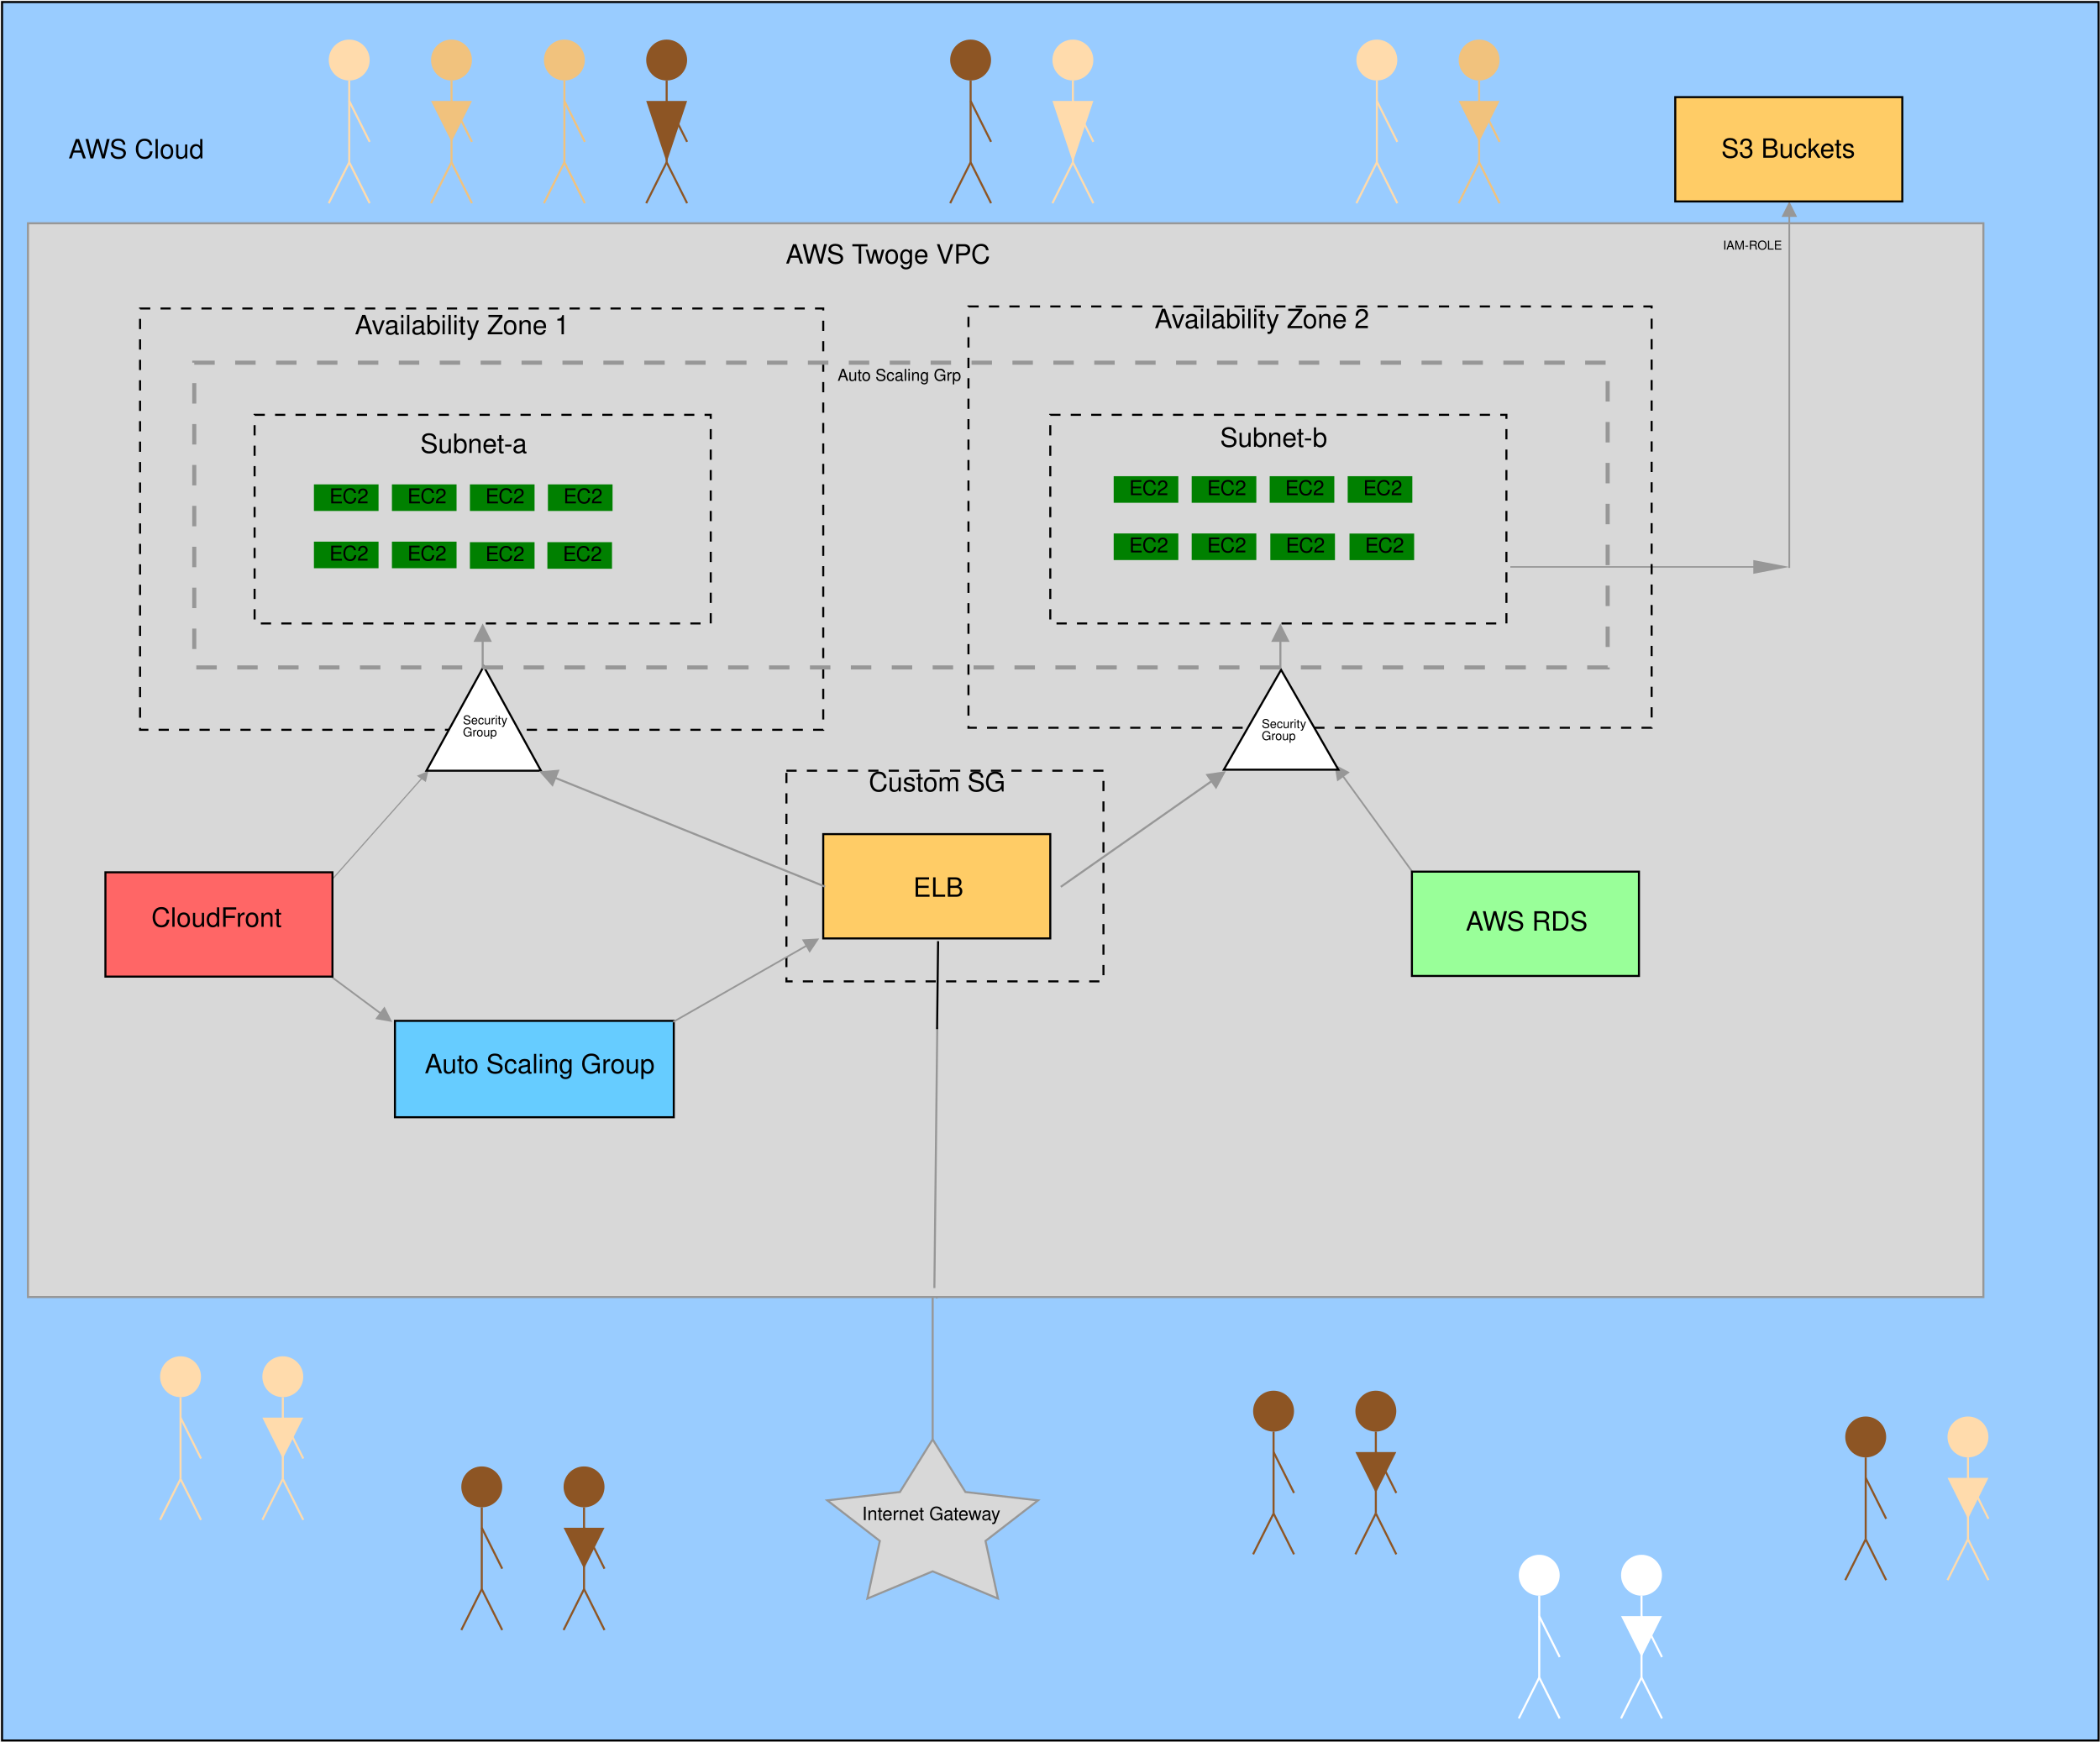
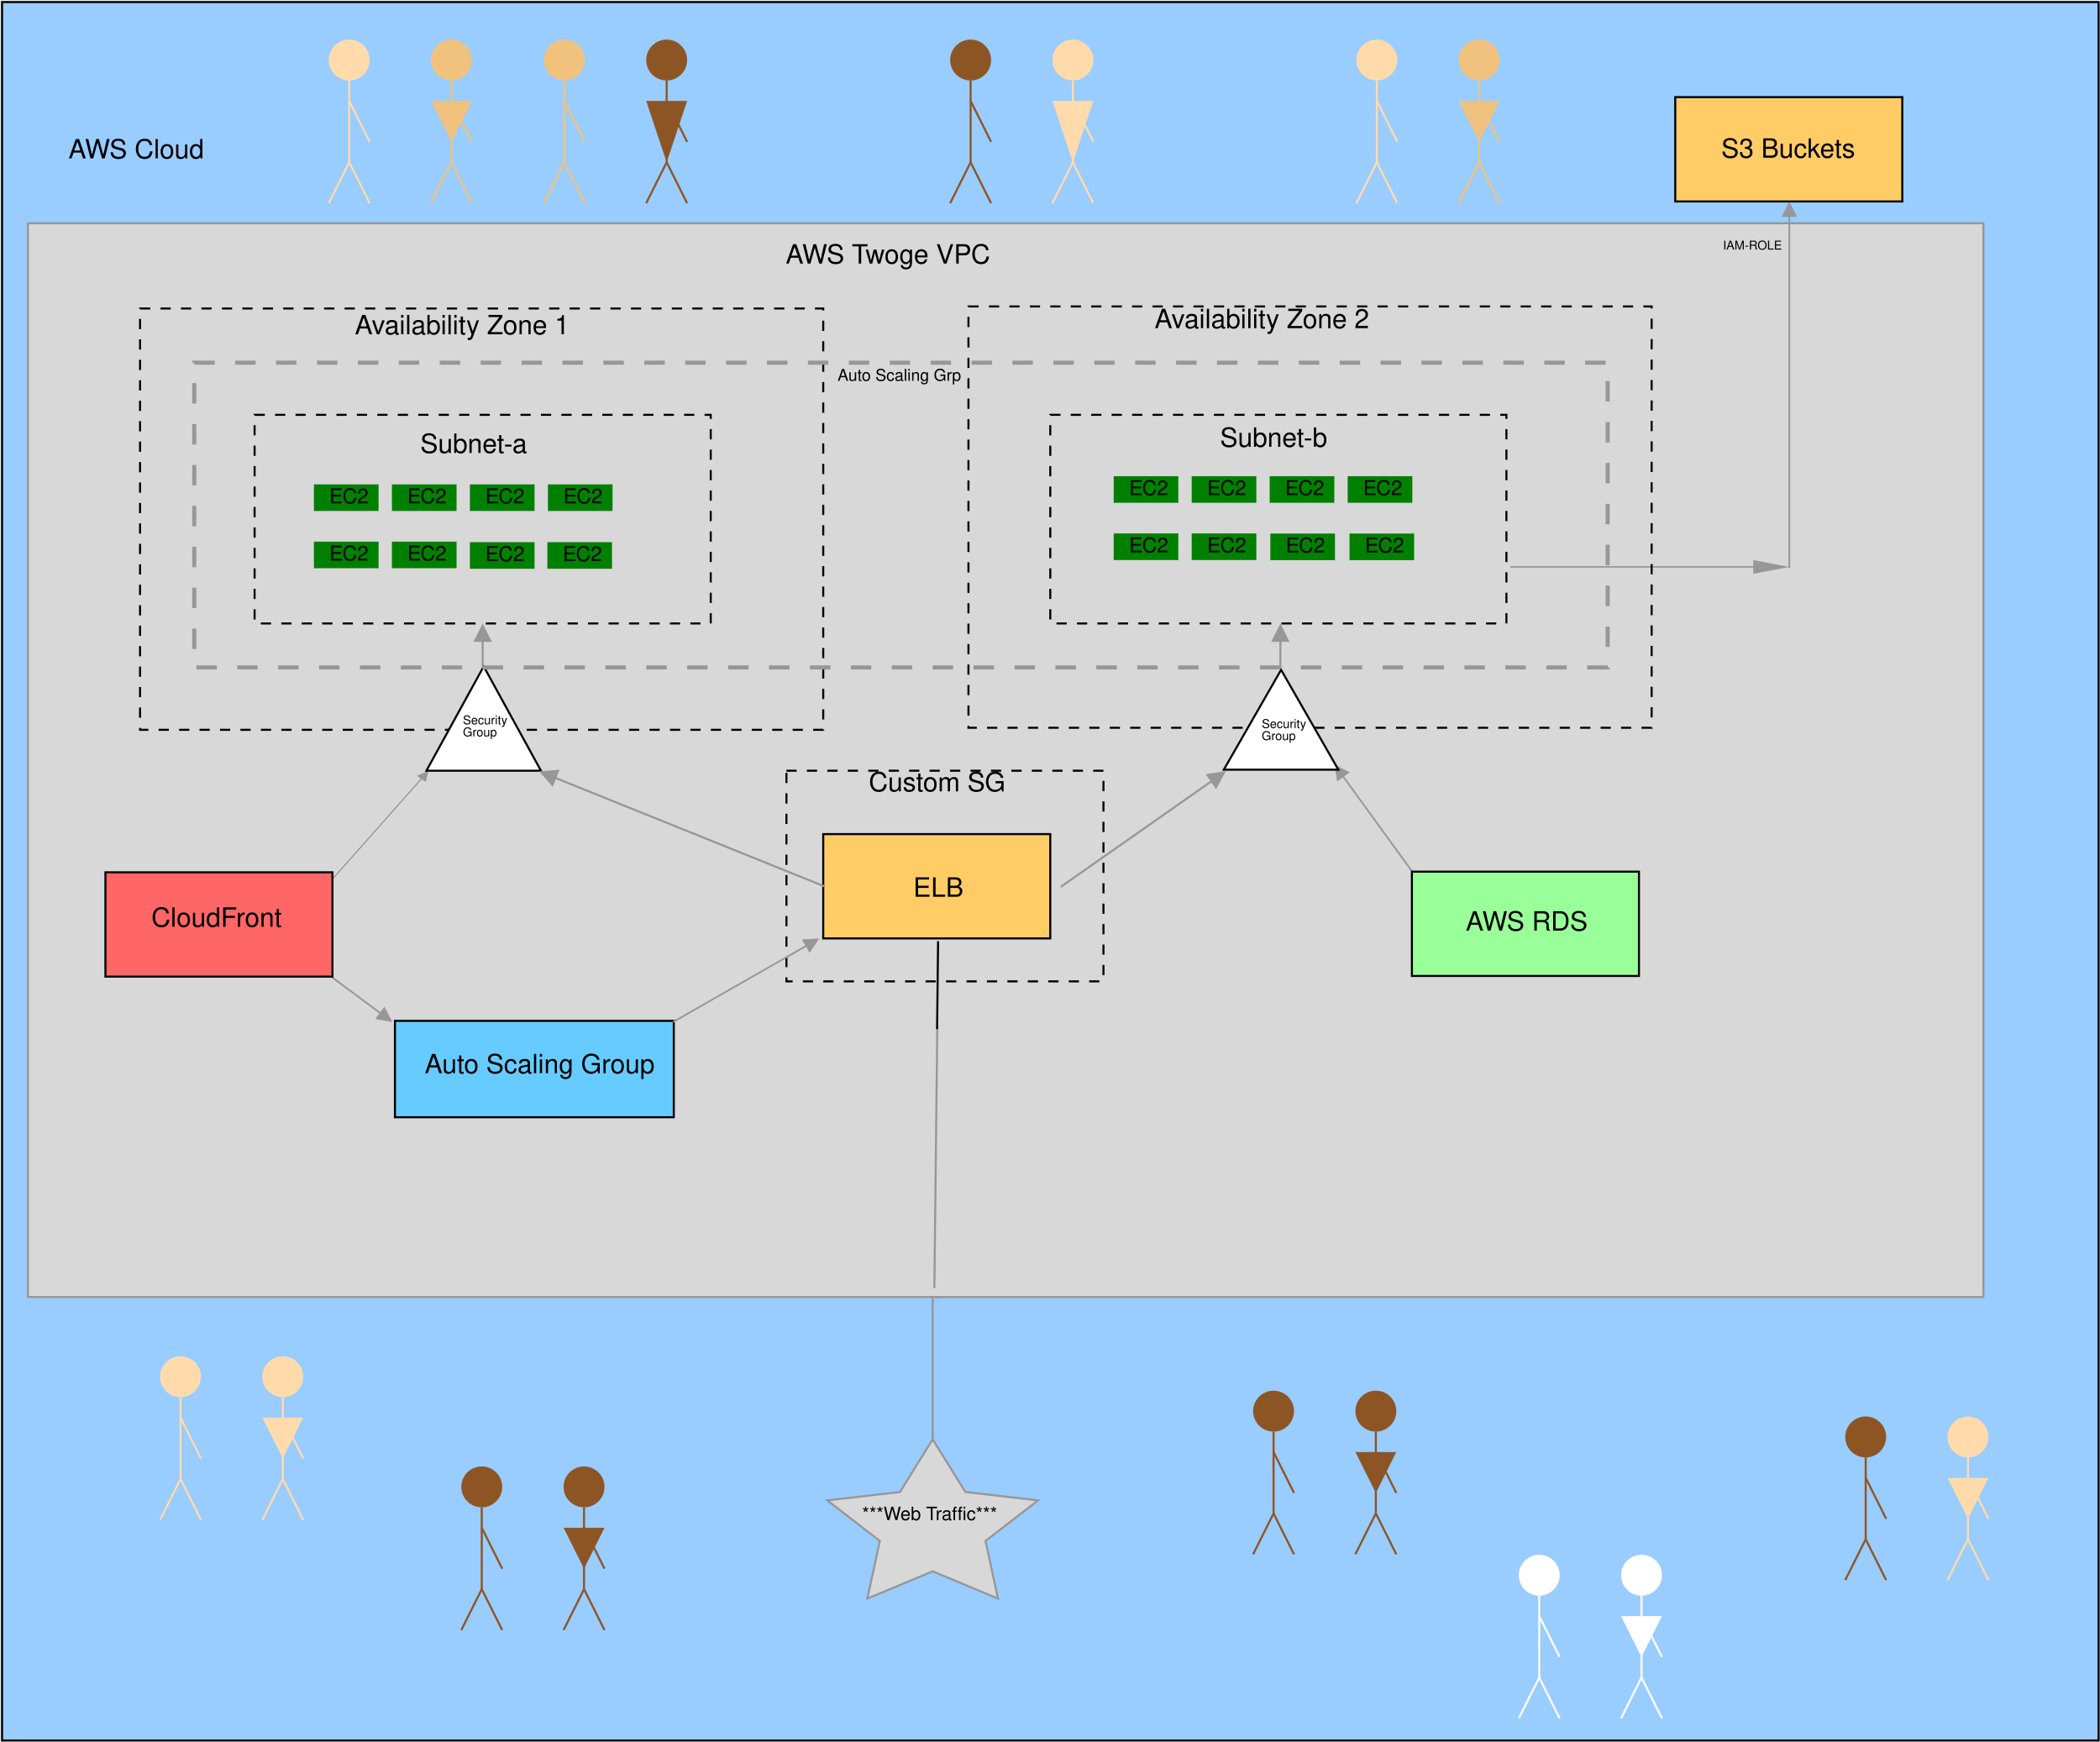
<svg xmlns="http://www.w3.org/2000/svg" xmlns:xlink="http://www.w3.org/1999/xlink" width="1220px" height="1012px" viewBox="0 0 1220 1012" version="1.1">
  <g id="Page-1" stroke="none" stroke-width="1" fill="none" fill-rule="evenodd">
    <g id="stickana" transform="translate(1.1883, 1.1883)">
      <g id="stickana">
        <g id="Group-3-2" fill-rule="nonzero">
          <g id="Group-2">
            <rect id="Rectangle" stroke="#000000" stroke-width="1.188" fill="#99CCFF" x="0" y="0" width="1218.007" height="1010.055" />
            <rect id="Rectangle" fill="#808080" x="158.893" y="307.514" width="26.482" height="24.406" />
            <text id="EC2" fill="#000000" font-family="Helvetica" font-size="11.883" font-weight="normal">
              <tspan x="160.251" y="324.807">EC2</tspan>
            </text>
          </g>
        </g>
        <line x1="540.647" y1="733.574" x2="540.647" y2="834.58" id="Line-14" stroke="#979797" stroke-width="1.188" stroke-linecap="square" />
        <polygon id="Line-7" fill="#979797" fill-rule="nonzero" points="1074.194 361.042 1079.541 371.737 1074.788 371.737 1074.788 375.302 1073.6 375.302 1073.6 371.737 1068.846 371.737" />
        <line x1="543.024" y1="752.587" x2="540.647" y2="740.704" id="Line-16" stroke="#979797" stroke-width="1.188" stroke-linecap="square" />
        <rect id="Rectangle" stroke="#979797" stroke-width="1.188" fill="#D8D8D8" fill-rule="nonzero" x="15.055" y="128.541" width="1136.015" height="623.857" />
        <text id="iamrole" font-family="Helvetica" font-size="7.13" font-weight="normal" fill="#000000">
          <tspan x="999.812" y="143.812">IAM-ROLE</tspan>
        </text>
        <path id="Line-4" d="M1038.312,115.812 L1042.812,124.812 L1038.811,124.811 L1038.812,328.812 L1037.812,328.812 L1037.811,124.811 L1033.812,124.812 L1038.312,115.812 Z" fill="#979797" fill-rule="nonzero" />
        <path id="Line" d="M774.018,442.907 L782.946,447.547 L779.708,449.897 L819.716,505.018 L820.01,505.423 L819.201,506.01 L818.907,505.605 L778.899,450.484 L775.663,452.834 L774.018,442.907 Z" fill="#979797" fill-rule="nonzero" />
        <path id="Line-2" d="M191.208,565.612 L191.61,565.91 L219.786,586.84 L222.172,583.631 L226.713,592.61 L216.805,590.855 L219.19,587.644 L191.014,566.713 L190.612,566.415 L191.208,565.612 Z" fill="#979797" fill-rule="nonzero" />
        <g id="Group" transform="translate(782.8117, 308.8117)" fill-rule="nonzero">
          <rect id="Rectangle" fill="#008000" x="0" y="0" width="37.547" height="15.448" />
          <g id="EC2" transform="translate(8.9921, 0)" fill="#000000" font-family="Helvetica" font-size="11.883" font-weight="normal">
            <text>
              <tspan x="0" y="11">EC2</tspan>
            </text>
          </g>
        </g>
        <g id="Group" transform="translate(736.8117, 308.8117)" fill-rule="nonzero">
          <rect id="Rectangle" fill="#008000" x="0" y="0" width="37.547" height="15.448" />
          <g id="EC2" transform="translate(8.9921, 0)" fill="#000000" font-family="Helvetica" font-size="11.883" font-weight="normal">
            <text>
              <tspan x="0" y="11">EC2</tspan>
            </text>
          </g>
        </g>
        <g id="Group" transform="translate(316.8117, 313.8117)" fill-rule="nonzero">
          <rect id="Rectangle" fill="#008000" x="0" y="0" width="37.547" height="15.448" />
          <g id="EC2" transform="translate(8.9921, 0)" fill="#000000" font-family="Helvetica" font-size="11.883" font-weight="normal">
            <text>
              <tspan x="0" y="11">EC2</tspan>
            </text>
          </g>
        </g>
        <g id="Group" transform="translate(271.8117, 313.8117)" fill-rule="nonzero">
          <rect id="Rectangle" fill="#008000" x="0" y="0" width="37.547" height="15.448" />
          <g id="EC2" transform="translate(8.9921, 0)" fill="#000000" font-family="Helvetica" font-size="11.883" font-weight="normal">
            <text>
              <tspan x="0" y="11">EC2</tspan>
            </text>
          </g>
        </g>
        <line x1="543.312" y1="596.312" x2="541.647" y2="746.587" id="Line-17" stroke="#979797" stroke-width="1.188" stroke-linecap="square" />
        <g id="AWS-VPC" transform="translate(455.2614, 136.947)" fill="#000000" fill-rule="nonzero" font-family="Helvetica" font-size="15.448" font-weight="normal">
          <text id="AWS-Twoge-VPC">
            <tspan x="5.68434189e-14" y="15">AWS Twoge VPC</tspan>
          </text>
        </g>
        <rect id="Rectangle" fill="#008000" fill-rule="nonzero" x="645.812" y="308.757" width="37.547" height="15.448" />
        <g id="EC2" transform="translate(654.8038, 308.7569)" fill="#000000" fill-rule="nonzero" font-family="Helvetica" font-size="11.883" font-weight="normal">
          <text>
            <tspan x="0" y="11">EC2</tspan>
          </text>
        </g>
        <rect id="Rectangle" fill="#008000" fill-rule="nonzero" x="691.127" y="308.757" width="37.547" height="15.448" />
        <g id="EC2" transform="translate(700.1187, 308.7569)" fill="#000000" fill-rule="nonzero" font-family="Helvetica" font-size="11.883" font-weight="normal">
          <text>
            <tspan x="0" y="11">EC2</tspan>
          </text>
        </g>
        <rect id="Rectangle" fill="#008000" fill-rule="nonzero" x="736.442" y="275.484" width="37.547" height="15.448" />
        <g id="EC2" transform="translate(745.4338, 275.4845)" fill="#000000" fill-rule="nonzero" font-family="Helvetica" font-size="11.883" font-weight="normal">
          <text>
            <tspan x="0" y="11">EC2</tspan>
          </text>
        </g>
        <rect id="Rectangle" fill="#008000" fill-rule="nonzero" x="691.127" y="275.484" width="37.547" height="15.448" />
        <g id="EC2" transform="translate(700.1187, 275.4845)" fill="#000000" fill-rule="nonzero" font-family="Helvetica" font-size="11.883" font-weight="normal">
          <text>
            <tspan x="0" y="11">EC2</tspan>
          </text>
        </g>
        <rect id="Rectangle" fill="#008000" fill-rule="nonzero" x="781.757" y="275.484" width="37.547" height="15.448" />
        <g id="EC2" transform="translate(790.7488, 275.4845)" fill="#000000" fill-rule="nonzero" font-family="Helvetica" font-size="11.883" font-weight="normal">
          <text>
            <tspan x="0" y="11">EC2</tspan>
          </text>
        </g>
        <rect id="Rectangle" fill="#008000" fill-rule="nonzero" x="645.812" y="275.484" width="37.547" height="15.448" />
        <text id="EC2" fill="#000000" fill-rule="nonzero" font-family="Helvetica" font-size="11.883" font-weight="normal">
          <tspan x="654.804" y="286.484">EC2</tspan>
        </text>
        <g id="Group" transform="translate(181.1865, 313.5101)" fill-rule="nonzero">
          <rect id="Rectangle" fill="#008000" x="0" y="0" width="37.547" height="15.448" />
          <g id="EC2" transform="translate(8.9921, 0)" fill="#000000" font-family="Helvetica" font-size="11.883" font-weight="normal">
            <text>
              <tspan x="0" y="11">EC2</tspan>
            </text>
          </g>
        </g>
        <g id="Group" transform="translate(226.5015, 313.5101)" fill-rule="nonzero">
          <rect id="Rectangle" fill="#008000" x="0" y="0" width="37.547" height="15.448" />
          <g id="EC2" transform="translate(8.9921, 0)" fill="#000000" font-family="Helvetica" font-size="11.883" font-weight="normal">
            <text>
              <tspan x="0" y="11">EC2</tspan>
            </text>
          </g>
        </g>
        <g id="Group" transform="translate(271.8166, 280.2377)" fill-rule="nonzero">
          <rect id="Rectangle" fill="#008000" x="0" y="0" width="37.547" height="15.448" />
          <g id="EC2" transform="translate(8.9921, 0)" fill="#000000" font-family="Helvetica" font-size="11.883" font-weight="normal">
            <text>
              <tspan x="0" y="11">EC2</tspan>
            </text>
          </g>
        </g>
        <g id="Group" transform="translate(226.5015, 280.2377)" fill-rule="nonzero">
          <rect id="Rectangle" fill="#008000" x="0" y="0" width="37.547" height="15.448" />
          <g id="EC2" transform="translate(8.9921, 0)" fill="#000000" font-family="Helvetica" font-size="11.883" font-weight="normal">
            <text>
              <tspan x="0" y="11">EC2</tspan>
            </text>
          </g>
        </g>
        <g id="Group" transform="translate(317.1315, 280.2377)" fill-rule="nonzero">
          <rect id="Rectangle" fill="#008000" x="0" y="0" width="37.547" height="15.448" />
          <g id="EC2" transform="translate(8.9921, 0)" fill="#000000" font-family="Helvetica" font-size="11.883" font-weight="normal">
            <text>
              <tspan x="0" y="11">EC2</tspan>
            </text>
          </g>
        </g>
        <g id="Group" transform="translate(181.1865, 280.2377)" fill-rule="nonzero">
          <rect id="Rectangle" fill="#008000" x="0" y="0" width="37.547" height="15.448" />
          <text id="EC2" fill="#000000" font-family="Helvetica" font-size="11.883" font-weight="normal">
            <tspan x="8.992" y="11">EC2</tspan>
          </text>
        </g>
        <polygon id="Line-12" fill="#979797" fill-rule="nonzero" points="247.694 446.727 246.187 453.187 243.874 451.561 192.5 509.47 192.272 509.727 191.694 509.321 191.922 509.064 243.295 451.155 240.983 449.531" />
        <polygon id="Line-10" fill="#979797" fill-rule="nonzero" points="1017.401 324.205 1038.243 328.205 1017.401 332.205 1017.401 328.649 876.243 328.649 876.243 327.76 1017.401 327.76" />
        <polygon id="Line-5" fill="#979797" fill-rule="nonzero" points="711.004 446.853 705.315 457.37 702.586 453.476 615.907 514.225 615.421 514.566 614.739 513.593 615.225 513.252 701.904 452.503 699.177 448.612" />
        <g id="AWS-Cloud" transform="translate(38.5905, 75.8501)" fill="#000000" fill-rule="nonzero" font-family="Helvetica" font-size="15.448" font-weight="normal">
          <text>
            <tspan x="0" y="15">AWS Cloud</tspan>
          </text>
        </g>
        <path d="M80.181,178.044 L477.073,178.044 L477.073,422.834 L80.181,422.834 L80.181,178.044 Z" id="Rectangle" stroke="#000000" stroke-width="1.188" stroke-dasharray="5.941,5.941">
          <animate attributeName="stroke-dashoffset" from="0" to="11.883" dur="1s" repeatCount="indefinite" />
        </path>
        <g id="Availability-Zone-1" transform="translate(204.9525, 178.0439)" fill="#000000" fill-rule="nonzero" font-family="Helvetica" font-size="15.448" font-weight="normal">
          <text>
            <tspan x="0" y="15">Availability Zone 1</tspan>
          </text>
        </g>
        <path d="M146.726,239.835 L411.717,239.835 L411.717,361.042 L146.726,361.042 L146.726,239.835 Z" id="Rectangle" stroke="#000000" stroke-width="1.188" stroke-dasharray="5.941,5.941">
          <animate attributeName="stroke-dashoffset" from="0" to="11.883" dur="1s" repeatCount="indefinite" />
        </path>
        <g id="Subnet-a" transform="translate(242.9781, 246.9653)" fill="#000000" fill-rule="nonzero" font-family="Helvetica" font-size="15.448" font-weight="normal">
          <text id="subnet">
            <tspan x="0" y="15">Subnet-a</tspan>
          </text>
        </g>
        <polygon id="nat1" stroke="#000000" stroke-width="1.188" fill="#FFFFFF" fill-rule="nonzero" points="279.815 385.996 246.543 446.6 313.088 446.6" />
        <g id="Network-ACL" transform="translate(267.7441, 413.6453)" fill="#000000" fill-rule="nonzero" font-family="Helvetica" font-size="7.13" font-weight="normal">
          <text id="Security">
            <tspan x="0" y="6">Security</tspan>
            <animate attributeName="fill" values="green;yellow;red;green" dur="3s" repeatCount="indefinite" />
          </text>
          <text id="Group" fill="#000000">
            <tspan x="0" y="13">Group</tspan>
            <animate attributeName="fill" values="green;yellow;red;green" dur="3s" repeatCount="indefinite" />
          </text>
        </g>
        <path d="M561.442,176.856 L958.335,176.856 L958.335,421.645 L561.442,421.645 L561.442,176.856 Z" id="Rectangle" stroke="#000000" stroke-width="1.188" stroke-dasharray="5.941,5.941">
          <animate attributeName="stroke-dashoffset" from="0" to="11.883" dur="1s" repeatCount="indefinite" />
        </path>
        <g id="Availability-Zone-2" transform="translate(669.5777, 174.479)" fill="#000000" fill-rule="nonzero" font-family="Helvetica" font-size="15.448" font-weight="normal">
          <text>
            <tspan x="0" y="15">Availability Zone 2</tspan>
          </text>
        </g>
        <path d="M608.974,239.835 L873.965,239.835 L873.965,361.042 L608.974,361.042 L608.974,239.835 Z" id="Rectangle" stroke="#000000" stroke-width="1.188" stroke-dasharray="5.941,5.941">
          <animate attributeName="stroke-dashoffset" from="0" to="11.883" dur="1s" repeatCount="indefinite" />
        </path>
        <g id="Subnet-a" transform="translate(707.6033, 243.4004)" fill="#000000" fill-rule="nonzero" font-family="Helvetica" font-size="15.448" font-weight="normal">
          <text>
            <tspan x="0" y="15">Subnet-b</tspan>
          </text>
        </g>
        <g id="Group-3" transform="translate(709.7916, 387.9963)" fill="#FFFFFF" fill-rule="nonzero" stroke="#000000" stroke-width="1.188">
          <g id="nat2-2">
            <polygon id="nat2" points="33.272 0 0 58 66.545 58" />
          </g>
        </g>
        <g id="Network-ACL" transform="translate(731.8117, 415.8117)" fill-rule="nonzero" font-family="Helvetica" font-size="7.13" font-weight="normal">
          <text id="Security" fill="#000000">
            <tspan x="0" y="6">Security</tspan>
            <animate attributeName="fill" values="green;yellow;red;green" dur="3s" repeatCount="indefinite" />
          </text>
          <text id="Group" fill="#000000">
            <tspan x="0" y="13">Group</tspan>
            <animate attributeName="fill" values="green;yellow;red;green" dur="3s" repeatCount="indefinite" />
          </text>
        </g>
        <rect id="Rectangle" stroke="#000000" stroke-width="1.188" fill="#FFCC66" fill-rule="nonzero" x="477.073" y="483.437" width="131.901" height="60.603" />
        <g id="ELB" transform="translate(529.3583, 504.8263)" fill="#000000" fill-rule="nonzero" font-family="Helvetica" font-size="15.448" font-weight="normal">
          <text>
            <tspan x="0" y="15">ELB</tspan>
          </text>
        </g>
        <path d="M455.684,446.6 L639.87,446.6 L639.87,568.995 L455.684,568.995 L455.684,446.6 Z" id="Rectangle" stroke="#000000" stroke-width="1.188" stroke-dasharray="5.941,5.941">
          <animate attributeName="stroke-dashoffset" from="0" to="11.883" dur="1s" repeatCount="indefinite" />
        </path>
        <g id="Public-Subnet" transform="translate(503.521, 443.5996)" fill="#000000" fill-rule="nonzero" font-family="Helvetica" font-size="15.448" font-weight="normal">
          <text id="Custom-SG">
            <tspan x="0" y="15">Custom SG</tspan>
          </text>
        </g>
        <polygon id="Star" stroke="#979797" stroke-width="1.188" fill="#D8D8D8" fill-rule="nonzero" points="540.647 835.11 559.677 865.678 601.851 870.537 571.349 894.108 578.591 927.584 540.647 911.769 502.704 927.584 509.946 894.108 479.444 870.537 521.618 865.678" />
        <g id="Internet-Gateway" transform="translate(499.6508, 872.011)" fill="#000000" fill-rule="nonzero" font-family="Helvetica" font-size="10.695" font-weight="normal">
          <text>
-             <tspan x="5.68434189e-14" y="10">Internet Gateway</tspan>
+             <tspan x="5.68434189e-14" y="10">***Web Traffic***</tspan>
          </text>
        </g>
        <g id="Group-9" transform="translate(972.0548, 55.2505)" fill-rule="nonzero">
          <rect id="Rectangle" stroke="#000000" stroke-width="1.188" fill="#FFCC66" x="0" y="0" width="131.901" height="60.603" />
          <g id="S3-Buckets" transform="translate(26.7367, 20.2011)" fill="#000000" font-family="Helvetica" font-size="15.448" font-weight="normal">
            <text>
              <tspan x="0" y="15">S3 Buckets</tspan>
            </text>
          </g>
        </g>
        <g id="Group-11" transform="translate(60.0548, 505.6252)" fill-rule="nonzero">
          <rect id="Rectangle" stroke="#000000" stroke-width="1.188" fill="#FF6666" x="0" y="0" width="131.901" height="60.603" />
          <g id="CloudFront" transform="translate(26.6843, 16.6362)" fill="#000000" font-family="Helvetica" font-size="15.448" font-weight="normal">
            <text>
              <tspan x="0" y="15">CloudFront</tspan>
            </text>
          </g>
        </g>
        <g id="Group-8" transform="translate(228.2523, 591.9342)" fill-rule="nonzero">
          <rect id="Rectangle" stroke="#000000" stroke-width="1.188" fill="#66CCFF" x="0" y="0" width="162" height="56" />
          <g id="DirectConnect" transform="translate(17.2828, 15.4479)" fill="#000000" font-family="Helvetica" font-size="15.448" font-weight="normal">
            <text id="Auto-Scaling-Group">
              <tspan x="0" y="15">Auto Scaling Group</tspan>
            </text>
          </g>
        </g>
        <g id="Group-5" transform="translate(819.064, 505.245)" fill-rule="nonzero">
          <rect id="Rectangle" stroke="#000000" stroke-width="1.188" fill="#99FF99" x="0" y="0" width="131.901" height="60.603" />
          <g id="Offsite-DB" transform="translate(31.3016, 19.2596)" fill="#000000" font-family="Helvetica" font-size="15.448" font-weight="normal">
            <text id="AWS-RDS">
              <tspan x="0" y="15">AWS RDS</tspan>
            </text>
          </g>
        </g>
        <path id="Line-3" d="M474.746,544.064 L469.164,552.436 L467.179,548.962 L390.56,592.746 L390.126,592.994 L389.63,592.126 L390.064,591.878 L466.684,548.094 L464.699,544.622 L474.746,544.064 Z" fill="#979797" fill-rule="nonzero" />
        <polygon id="Line-2" fill="#979797" fill-rule="nonzero" points="279.221 361.042 284.569 371.737 279.815 371.737 279.815 387.185 278.627 387.185 278.627 371.737 273.874 371.737" />
        <polygon id="Line-4" fill="#979797" fill-rule="nonzero" points="323.917 446.011 322.138 450.419 477.834 513.188 478.385 513.41 477.94 514.512 477.389 514.29 321.695 451.52 319.918 455.93 311.998 446.972" />
        <polygon id="Line-3" fill="#979797" fill-rule="nonzero" points="742.658 361.042 748.005 371.737 743.252 371.737 743.252 387.185 742.064 387.185 742.064 371.737 737.311 371.737" />
        <line x1="543.212" y1="596.731" x2="543.806" y2="545.646" id="Path" stroke="#000000" stroke-width="1.188" fill="#000000" fill-rule="nonzero" />
        <path d="M111.671,209.534 L932.786,209.534 L932.786,386.59 L111.671,386.59 Z" id="Animated-Rectangle" stroke="#979797" stroke-width="2.377" stroke-dasharray="11.883,11.883">
          <animate attributeName="stroke-dashoffset" from="0" to="23.766" dur="1s" repeatCount="indefinite" />
        </path>
        <g id="Auto-Scaling-Grp" transform="translate(485.3912, 211.0695)" fill="#000000" fill-rule="nonzero" font-family="Helvetica" font-size="9.506" font-weight="normal">
          <text>
            <tspan x="0" y="9">Auto Scaling Grp</tspan>
          </text>
        </g>
      </g>
      <animate attributeName="fill" values="white;red;blue" dur="3s" repeatCount="indefinite" xlink:href="#Star" />
      <g id="stickfolksgroup1" transform="translate(786.8117, 21.8117)" fill-rule="nonzero">
        <circle fill="#FFDBAC" cx="11.883" cy="11.883" r="11.883" />
        <line x1="11.883" y1="23.766" x2="11.883" y2="71.298" stroke="#FFDBAC" stroke-width="1.188" />
        <line x1="11.883" y1="71.298" x2="0" y2="95.064" stroke="#FFDBAC" stroke-width="1.188" />
        <line x1="11.883" y1="71.298" x2="23.766" y2="95.064" stroke="#FFDBAC" stroke-width="1.188" />
        <line x1="11.883" y1="35.649" x2="23.766" y2="59.415" stroke="#FFDBAC" stroke-width="1.188">
          <animateTransform attributeName="transform" attributeType="XML" type="rotate" from="0 11.883 35.649" to="360 11.883 35.649" dur="2s" repeatCount="indefinite" />
        </line>
        <circle fill="#F1C27D" cx="71.298" cy="11.883" r="11.883" />
        <line x1="71.298" y1="23.766" x2="71.298" y2="71.298" stroke="#F1C27D" stroke-width="1.188" />
        <line x1="71.298" y1="71.298" x2="59.415" y2="95.064" stroke="#F1C27D" stroke-width="1.188" />
        <line x1="71.298" y1="71.298" x2="83.181" y2="95.064" stroke="#F1C27D" stroke-width="1.188" />
        <polygon points="59.415,35.649 83.181,35.649 71.298,59.415" fill="#F1C27D" />
        <line x1="71.298" y1="35.649" x2="83.181" y2="59.415" stroke="#F1C27D" stroke-width="1.188">
          <animateTransform attributeName="transform" attributeType="XML" type="rotate" from="0 71.298 35.649" to="360 71.298 35.649" dur="2s" repeatCount="indefinite" />
        </line>
      </g>
      <g id="stickfolksgroup2" transform="translate(550.8117, 21.8117)" fill-rule="nonzero">
        <circle fill="#8D5524" cx="11.883" cy="11.883" r="11.883" />
        <line x1="11.883" y1="23.766" x2="11.883" y2="71.298" stroke="#8D5524" stroke-width="1.188" />
        <line x1="11.883" y1="71.298" x2="0" y2="95.064" stroke="#8D5524" stroke-width="1.188" />
        <line x1="11.883" y1="71.298" x2="23.766" y2="95.064" stroke="#8D5524" stroke-width="1.188" />
        <line x1="11.883" y1="35.649" x2="23.766" y2="59.415" stroke="#8D5524" stroke-width="1.188">
          <animateTransform attributeName="transform" attributeType="XML" type="rotate" from="0 11.883 35.649" to="360 11.883 35.649" dur="2s" repeatCount="indefinite" />
        </line>
        <circle fill="#FFDBAC" cx="71.298" cy="11.883" r="11.883" />
        <line x1="71.298" y1="23.766" x2="71.298" y2="71.298" stroke="#FFDBAC" stroke-width="1.188" />
        <line x1="71.298" y1="71.298" x2="59.415" y2="95.064" stroke="#FFDBAC" stroke-width="1.188" />
        <line x1="71.298" y1="71.298" x2="83.181" y2="95.064" stroke="#FFDBAC" stroke-width="1.188" />
        <polygon points="59.415 35.649 83.181 35.649 71.298 71.298" fill="#FFDBAC" />
        <line x1="71.298" y1="35.649" x2="83.181" y2="59.415" stroke="#FFDBAC" stroke-width="1.188">
          <animateTransform attributeName="transform" attributeType="XML" type="rotate" from="0 71.298 35.649" to="360 71.298 35.649" dur="2s" repeatCount="indefinite" />
        </line>
      </g>
      <g id="stickfolksgroup3" transform="translate(314.8117, 21.8117)" fill-rule="nonzero">
        <circle fill="#F1C27D" cx="11.883" cy="11.883" r="11.883" />
        <line x1="11.883" y1="23.766" x2="11.883" y2="71.298" stroke="#F1C27D" stroke-width="1.188" />
        <line x1="11.883" y1="71.298" x2="0" y2="95.064" stroke="#F1C27D" stroke-width="1.188" />
        <line x1="11.883" y1="71.298" x2="23.766" y2="95.064" stroke="#F1C27D" stroke-width="1.188" />
        <line x1="11.883" y1="35.649" x2="23.766" y2="59.415" stroke="#F1C27D" stroke-width="1.188">
          <animateTransform attributeName="transform" attributeType="XML" type="rotate" from="0 11.883 35.649" to="360 11.883 35.649" dur="2s" repeatCount="indefinite" />
        </line>
        <circle fill="#8D5524" cx="71.298" cy="11.883" r="11.883" />
        <line x1="71.298" y1="23.766" x2="71.298" y2="71.298" stroke="#8D5524" stroke-width="1.188" />
        <line x1="71.298" y1="71.298" x2="59.415" y2="95.064" stroke="#8D5524" stroke-width="1.188" />
        <line x1="71.298" y1="71.298" x2="83.181" y2="95.064" stroke="#8D5524" stroke-width="1.188" />
        <polygon points="59.415 35.649 83.181 35.649 71.298 71.298" fill="#8D5524" />
        <line x1="71.298" y1="35.649" x2="83.181" y2="59.415" stroke="#8D5524" stroke-width="1.188">
          <animateTransform attributeName="transform" attributeType="XML" type="rotate" from="0 71.298 35.649" to="360 71.298 35.649" dur="2s" repeatCount="indefinite" />
        </line>
      </g>
      <g id="stickfolksgroup4" transform="translate(189.8117, 21.8117)" fill-rule="nonzero">
        <circle fill="#FFDBAC" cx="11.883" cy="11.883" r="11.883" />
        <line x1="11.883" y1="23.766" x2="11.883" y2="71.298" stroke="#FFDBAC" stroke-width="1.188" />
        <line x1="11.883" y1="71.298" x2="0" y2="95.064" stroke="#FFDBAC" stroke-width="1.188" />
        <line x1="11.883" y1="71.298" x2="23.766" y2="95.064" stroke="#FFDBAC" stroke-width="1.188" />
        <line x1="11.883" y1="35.649" x2="23.766" y2="59.415" stroke="#FFDBAC" stroke-width="1.188">
          <animateTransform attributeName="transform" attributeType="XML" type="rotate" from="0 11.883 35.649" to="360 11.883 35.649" dur="2s" repeatCount="indefinite" />
        </line>
        <circle fill="#F1C27D" cx="71.298" cy="11.883" r="11.883" />
        <line x1="71.298" y1="23.766" x2="71.298" y2="71.298" stroke="#F1C27D" stroke-width="1.188" />
        <line x1="71.298" y1="71.298" x2="59.415" y2="95.064" stroke="#F1C27D" stroke-width="1.188" />
        <line x1="71.298" y1="71.298" x2="83.181" y2="95.064" stroke="#F1C27D" stroke-width="1.188" />
        <polygon points="59.415,35.649 83.181,35.649 71.298,59.415" fill="#F1C27D" />
        <line x1="71.298" y1="35.649" x2="83.181" y2="59.415" stroke="#F1C27D" stroke-width="1.188">
          <animateTransform attributeName="transform" attributeType="XML" type="rotate" from="0 71.298 35.649" to="360 71.298 35.649" dur="2s" repeatCount="indefinite" />
        </line>
      </g>
      <g id="stickfolksgroup5" transform="translate(1070.812, 821.8117)" fill-rule="nonzero">
        <circle fill="#8D5524" cx="11.883" cy="11.883" r="11.883" />
        <line x1="11.883" y1="23.766" x2="11.883" y2="71.298" stroke="#8D5524" stroke-width="1.188" />
        <line x1="11.883" y1="71.298" x2="0" y2="95.064" stroke="#8D5524" stroke-width="1.188" />
        <line x1="11.883" y1="71.298" x2="23.766" y2="95.064" stroke="#8D5524" stroke-width="1.188" />
        <line x1="11.883" y1="35.649" x2="23.766" y2="59.415" stroke="#8D5524" stroke-width="1.188">
          <animateTransform attributeName="transform" attributeType="XML" type="rotate" from="0 11.883 35.649" to="360 11.883 35.649" dur="2s" repeatCount="indefinite" />
        </line>
        <circle fill="#FFDBAC" cx="71.298" cy="11.883" r="11.883" />
        <line x1="71.298" y1="23.766" x2="71.298" y2="71.298" stroke="#FFDBAC" stroke-width="1.188" />
        <line x1="71.298" y1="71.298" x2="59.415" y2="95.064" stroke="#FFDBAC" stroke-width="1.188" />
        <line x1="71.298" y1="71.298" x2="83.181" y2="95.064" stroke="#FFDBAC" stroke-width="1.188" />
        <polygon points="59.415,35.649 83.181,35.649 71.298,59.415" fill="#FFDBAC" />
        <line x1="71.298" y1="35.649" x2="83.181" y2="59.415" stroke="#FFDBAC" stroke-width="1.188">
          <animateTransform attributeName="transform" attributeType="XML" type="rotate" from="0 71.298 35.649" to="360 71.298 35.649" dur="2s" repeatCount="indefinite" />
        </line>
      </g>
      <g id="stickfolksgroup" transform="translate(266.8117, 850.8117)" fill-rule="nonzero">
        <circle fill="#8D5524" cx="11.883" cy="11.883" r="11.883" />
        <line x1="11.883" y1="23.766" x2="11.883" y2="71.298" stroke="#8D5524" stroke-width="1.188" />
        <line x1="11.883" y1="71.298" x2="0" y2="95.064" stroke="#8D5524" stroke-width="1.188" />
        <line x1="11.883" y1="71.298" x2="23.766" y2="95.064" stroke="#8D5524" stroke-width="1.188" />
        <line x1="11.883" y1="35.649" x2="23.766" y2="59.415" stroke="#8D5524" stroke-width="1.188">
          <animateTransform attributeName="transform" attributeType="XML" type="rotate" from="0 11.883 35.649" to="360 11.883 35.649" dur="2s" repeatCount="indefinite" />
        </line>
        <circle fill="#8D5524" cx="71.298" cy="11.883" r="11.883" />
        <line x1="71.298" y1="23.766" x2="71.298" y2="71.298" stroke="#8D5524" stroke-width="1.188" />
        <line x1="71.298" y1="71.298" x2="59.415" y2="95.064" stroke="#8D5524" stroke-width="1.188" />
        <line x1="71.298" y1="71.298" x2="83.181" y2="95.064" stroke="#8D5524" stroke-width="1.188" />
        <polygon points="59.415,35.649 83.181,35.649 71.298,59.415" fill="#8D5524" />
        <line x1="71.298" y1="35.649" x2="83.181" y2="59.415" stroke="#8D5524" stroke-width="1.188">
          <animateTransform attributeName="transform" attributeType="XML" type="rotate" from="0 71.298 35.649" to="360 71.298 35.649" dur="2s" repeatCount="indefinite" />
        </line>
      </g>
      <g id="stickfolksgroup" transform="translate(91.8117, 786.8117)" fill-rule="nonzero">
        <circle fill="#FFDBAC" cx="11.883" cy="11.883" r="11.883" />
        <line x1="11.883" y1="23.766" x2="11.883" y2="71.298" stroke="#FFDBAC" stroke-width="1.188" />
        <line x1="11.883" y1="71.298" x2="0" y2="95.064" stroke="#FFDBAC" stroke-width="1.188" />
        <line x1="11.883" y1="71.298" x2="23.766" y2="95.064" stroke="#FFDBAC" stroke-width="1.188" />
        <line x1="11.883" y1="35.649" x2="23.766" y2="59.415" stroke="#FFDBAC" stroke-width="1.188">
          <animateTransform attributeName="transform" attributeType="XML" type="rotate" from="0 11.883 35.649" to="360 11.883 35.649" dur="2s" repeatCount="indefinite" />
        </line>
        <circle fill="#FFDBAC" cx="71.298" cy="11.883" r="11.883" />
        <line x1="71.298" y1="23.766" x2="71.298" y2="71.298" stroke="#FFDBAC" stroke-width="1.188" />
        <line x1="71.298" y1="71.298" x2="59.415" y2="95.064" stroke="#FFDBAC" stroke-width="1.188" />
        <line x1="71.298" y1="71.298" x2="83.181" y2="95.064" stroke="#FFDBAC" stroke-width="1.188" />
        <polygon points="59.415,35.649 83.181,35.649 71.298,59.415" fill="#FFDBAC" />
        <line x1="71.298" y1="35.649" x2="83.181" y2="59.415" stroke="#FFDBAC" stroke-width="1.188">
          <animateTransform attributeName="transform" attributeType="XML" type="rotate" from="0 71.298 35.649" to="360 71.298 35.649" dur="2s" repeatCount="indefinite" />
        </line>
      </g>
      <g id="stickfolksgroup" transform="translate(726.8117, 806.8117)" fill-rule="nonzero">
        <circle fill="#8D5524" cx="11.883" cy="11.883" r="11.883" />
        <line x1="11.883" y1="23.766" x2="11.883" y2="71.298" stroke="#8D5524" stroke-width="1.188" />
        <line x1="11.883" y1="71.298" x2="0" y2="95.064" stroke="#8D5524" stroke-width="1.188" />
        <line x1="11.883" y1="71.298" x2="23.766" y2="95.064" stroke="#8D5524" stroke-width="1.188" />
        <line x1="11.883" y1="35.649" x2="23.766" y2="59.415" stroke="#8D5524" stroke-width="1.188">
          <animateTransform attributeName="transform" attributeType="XML" type="rotate" from="0 11.883 35.649" to="360 11.883 35.649" dur="2s" repeatCount="indefinite" />
        </line>
        <circle fill="#8D5524" cx="71.298" cy="11.883" r="11.883" />
        <line x1="71.298" y1="23.766" x2="71.298" y2="71.298" stroke="#8D5524" stroke-width="1.188" />
        <line x1="71.298" y1="71.298" x2="59.415" y2="95.064" stroke="#8D5524" stroke-width="1.188" />
        <line x1="71.298" y1="71.298" x2="83.181" y2="95.064" stroke="#8D5524" stroke-width="1.188" />
        <polygon points="59.415,35.649 83.181,35.649 71.298,59.415" fill="#8D5524" />
        <line x1="71.298" y1="35.649" x2="83.181" y2="59.415" stroke="#8D5524" stroke-width="1.188">
          <animateTransform attributeName="transform" attributeType="XML" type="rotate" from="0 71.298 35.649" to="360 71.298 35.649" dur="2s" repeatCount="indefinite" />
        </line>
      </g>
      <g id="stickfolksgroup" transform="translate(881.1536, 902.1536)" fill-rule="nonzero">
        <circle fill="#FFFFFF" cx="11.883" cy="11.883" r="11.883" />
        <line x1="11.883" y1="23.766" x2="11.883" y2="71.298" stroke="#FFFFFF" stroke-width="1.188" />
        <line x1="11.883" y1="71.298" x2="0" y2="95.064" stroke="#FFFFFF" stroke-width="1.188" />
        <line x1="11.883" y1="71.298" x2="23.766" y2="95.064" stroke="#FFFFFF" stroke-width="1.188" />
        <line x1="11.883" y1="35.649" x2="23.766" y2="59.415" stroke="#FFFFFF" stroke-width="1.188">
          <animateTransform attributeName="transform" attributeType="XML" type="rotate" from="0 11.883 35.649" to="360 11.883 35.649" dur="2s" repeatCount="indefinite" />
        </line>
        <circle fill="#FFFFFF" cx="71.298" cy="11.883" r="11.883" />
        <line x1="71.298" y1="23.766" x2="71.298" y2="71.298" stroke="#FFFFFF" stroke-width="1.188" />
        <line x1="71.298" y1="71.298" x2="59.415" y2="95.064" stroke="#FFFFFF" stroke-width="1.188" />
        <line x1="71.298" y1="71.298" x2="83.181" y2="95.064" stroke="#FFFFFF" stroke-width="1.188" />
        <polygon points="59.415,35.649 83.181,35.649 71.298,59.415" fill="#FFFFFF" />
        <line x1="71.298" y1="35.649" x2="83.181" y2="59.415" stroke="#FFFFFF" stroke-width="1.188">
          <animateTransform attributeName="transform" attributeType="XML" type="rotate" from="0 71.298 35.649" to="360 71.298 35.649" dur="2s" repeatCount="indefinite" />
        </line>
      </g>
    </g>
  </g>
</svg>
